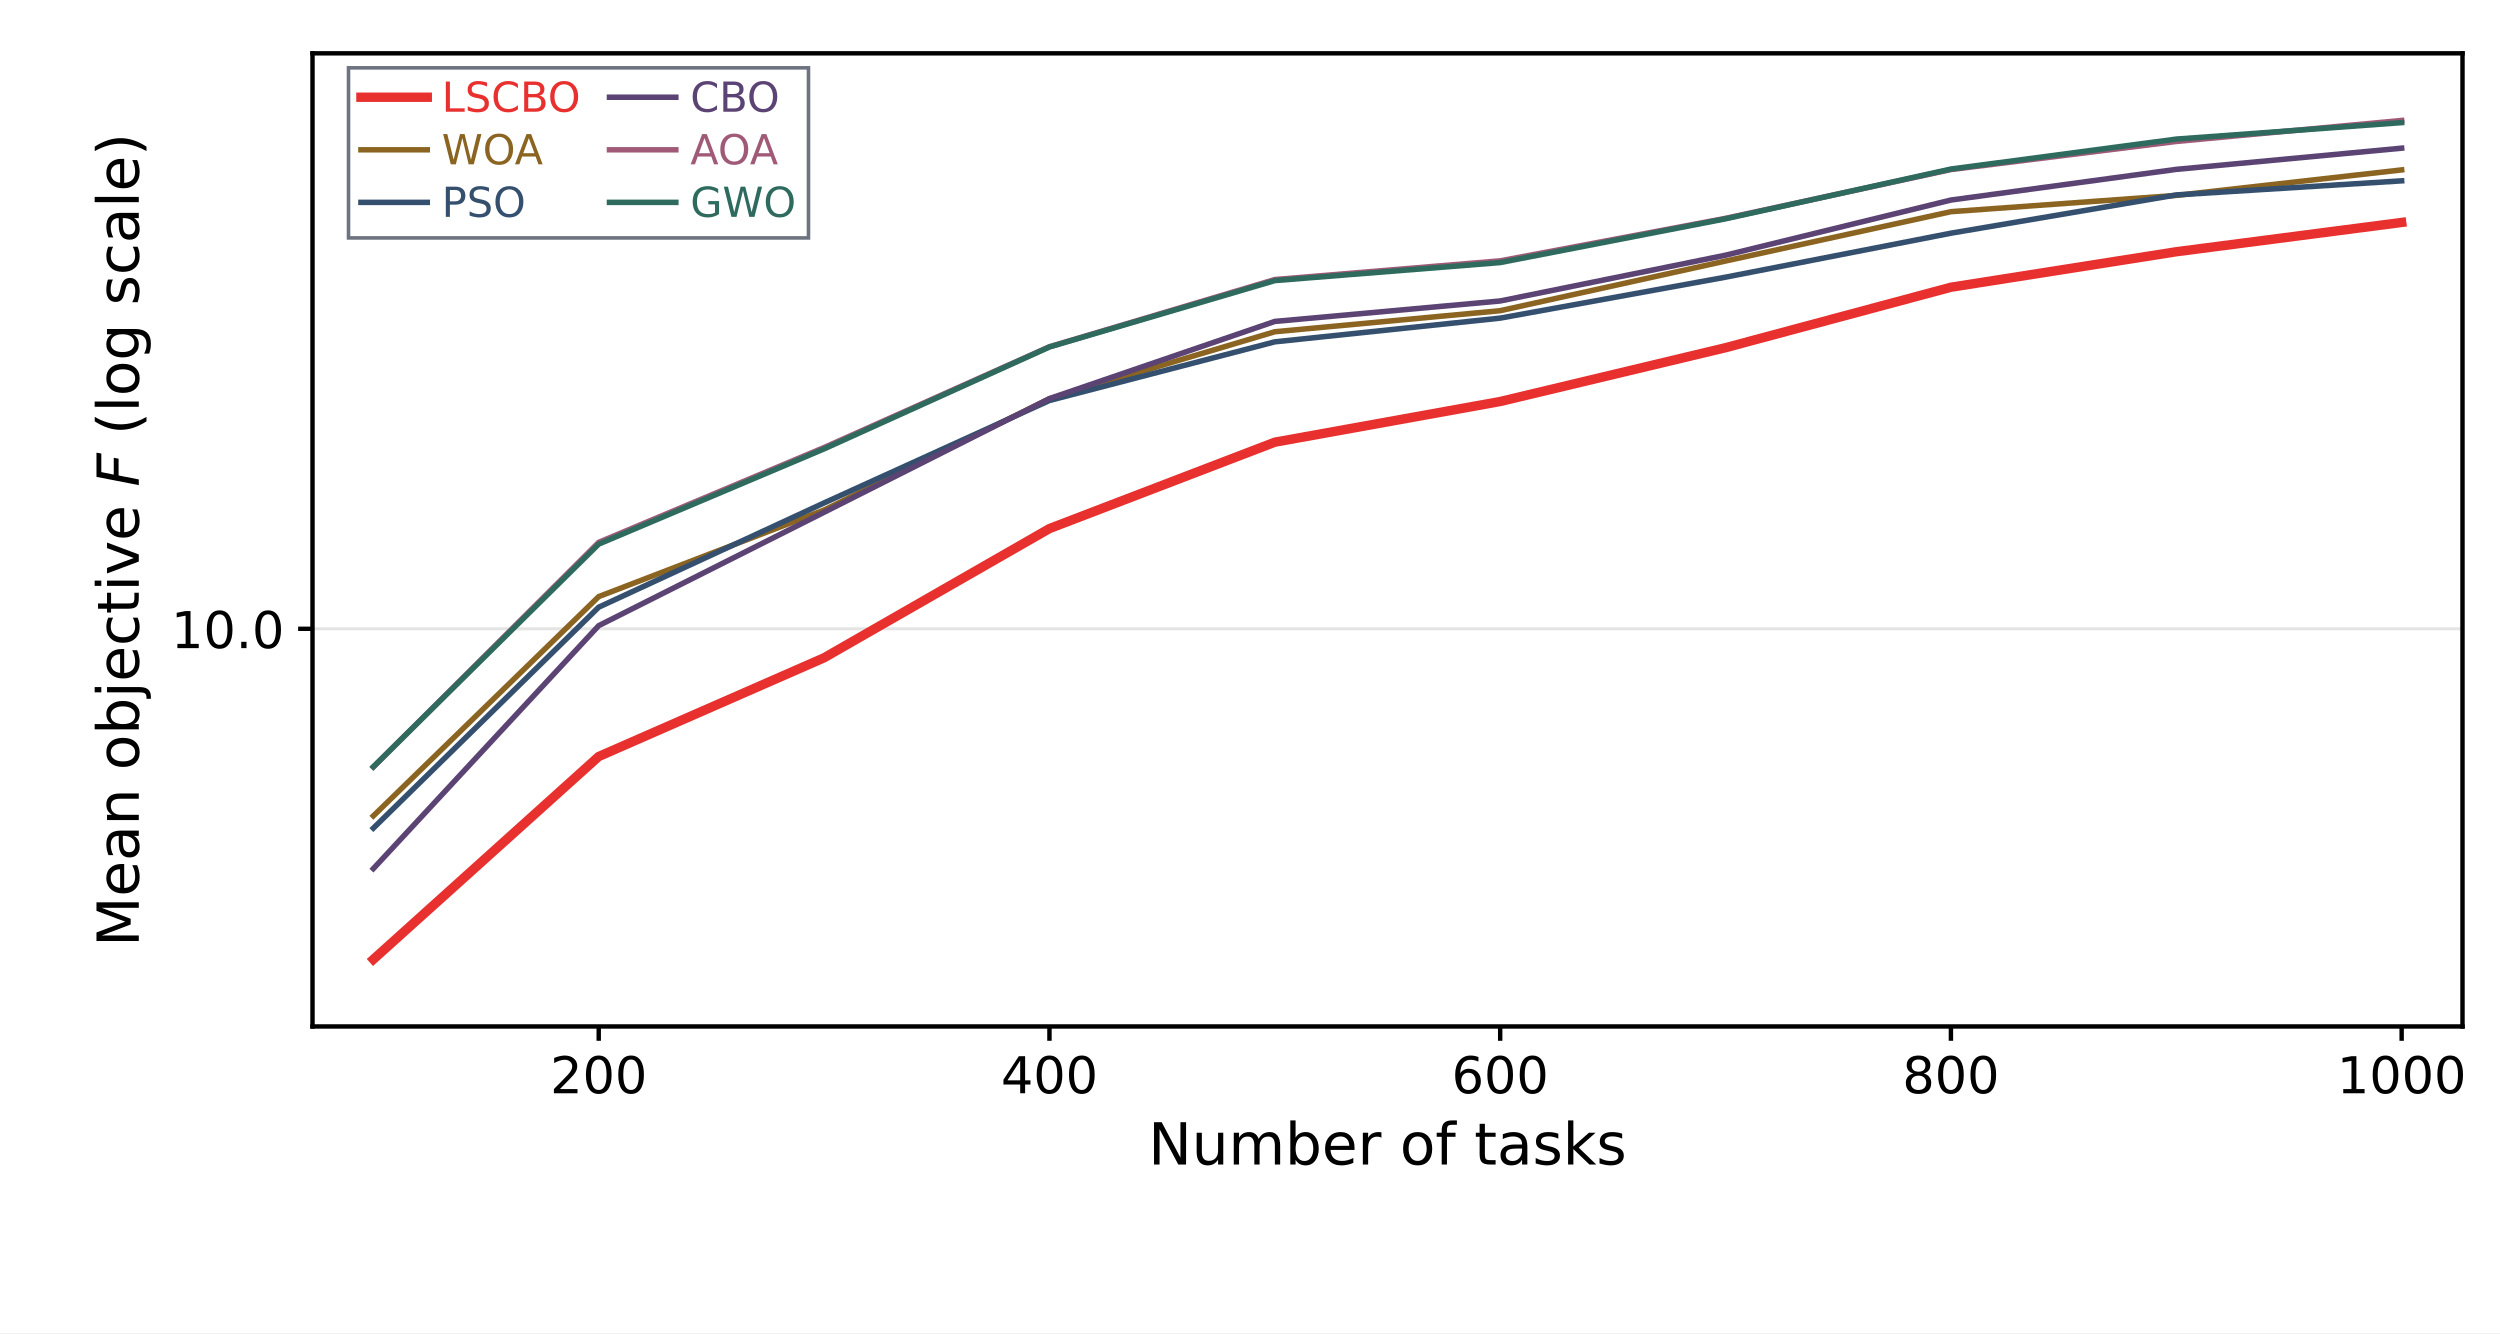
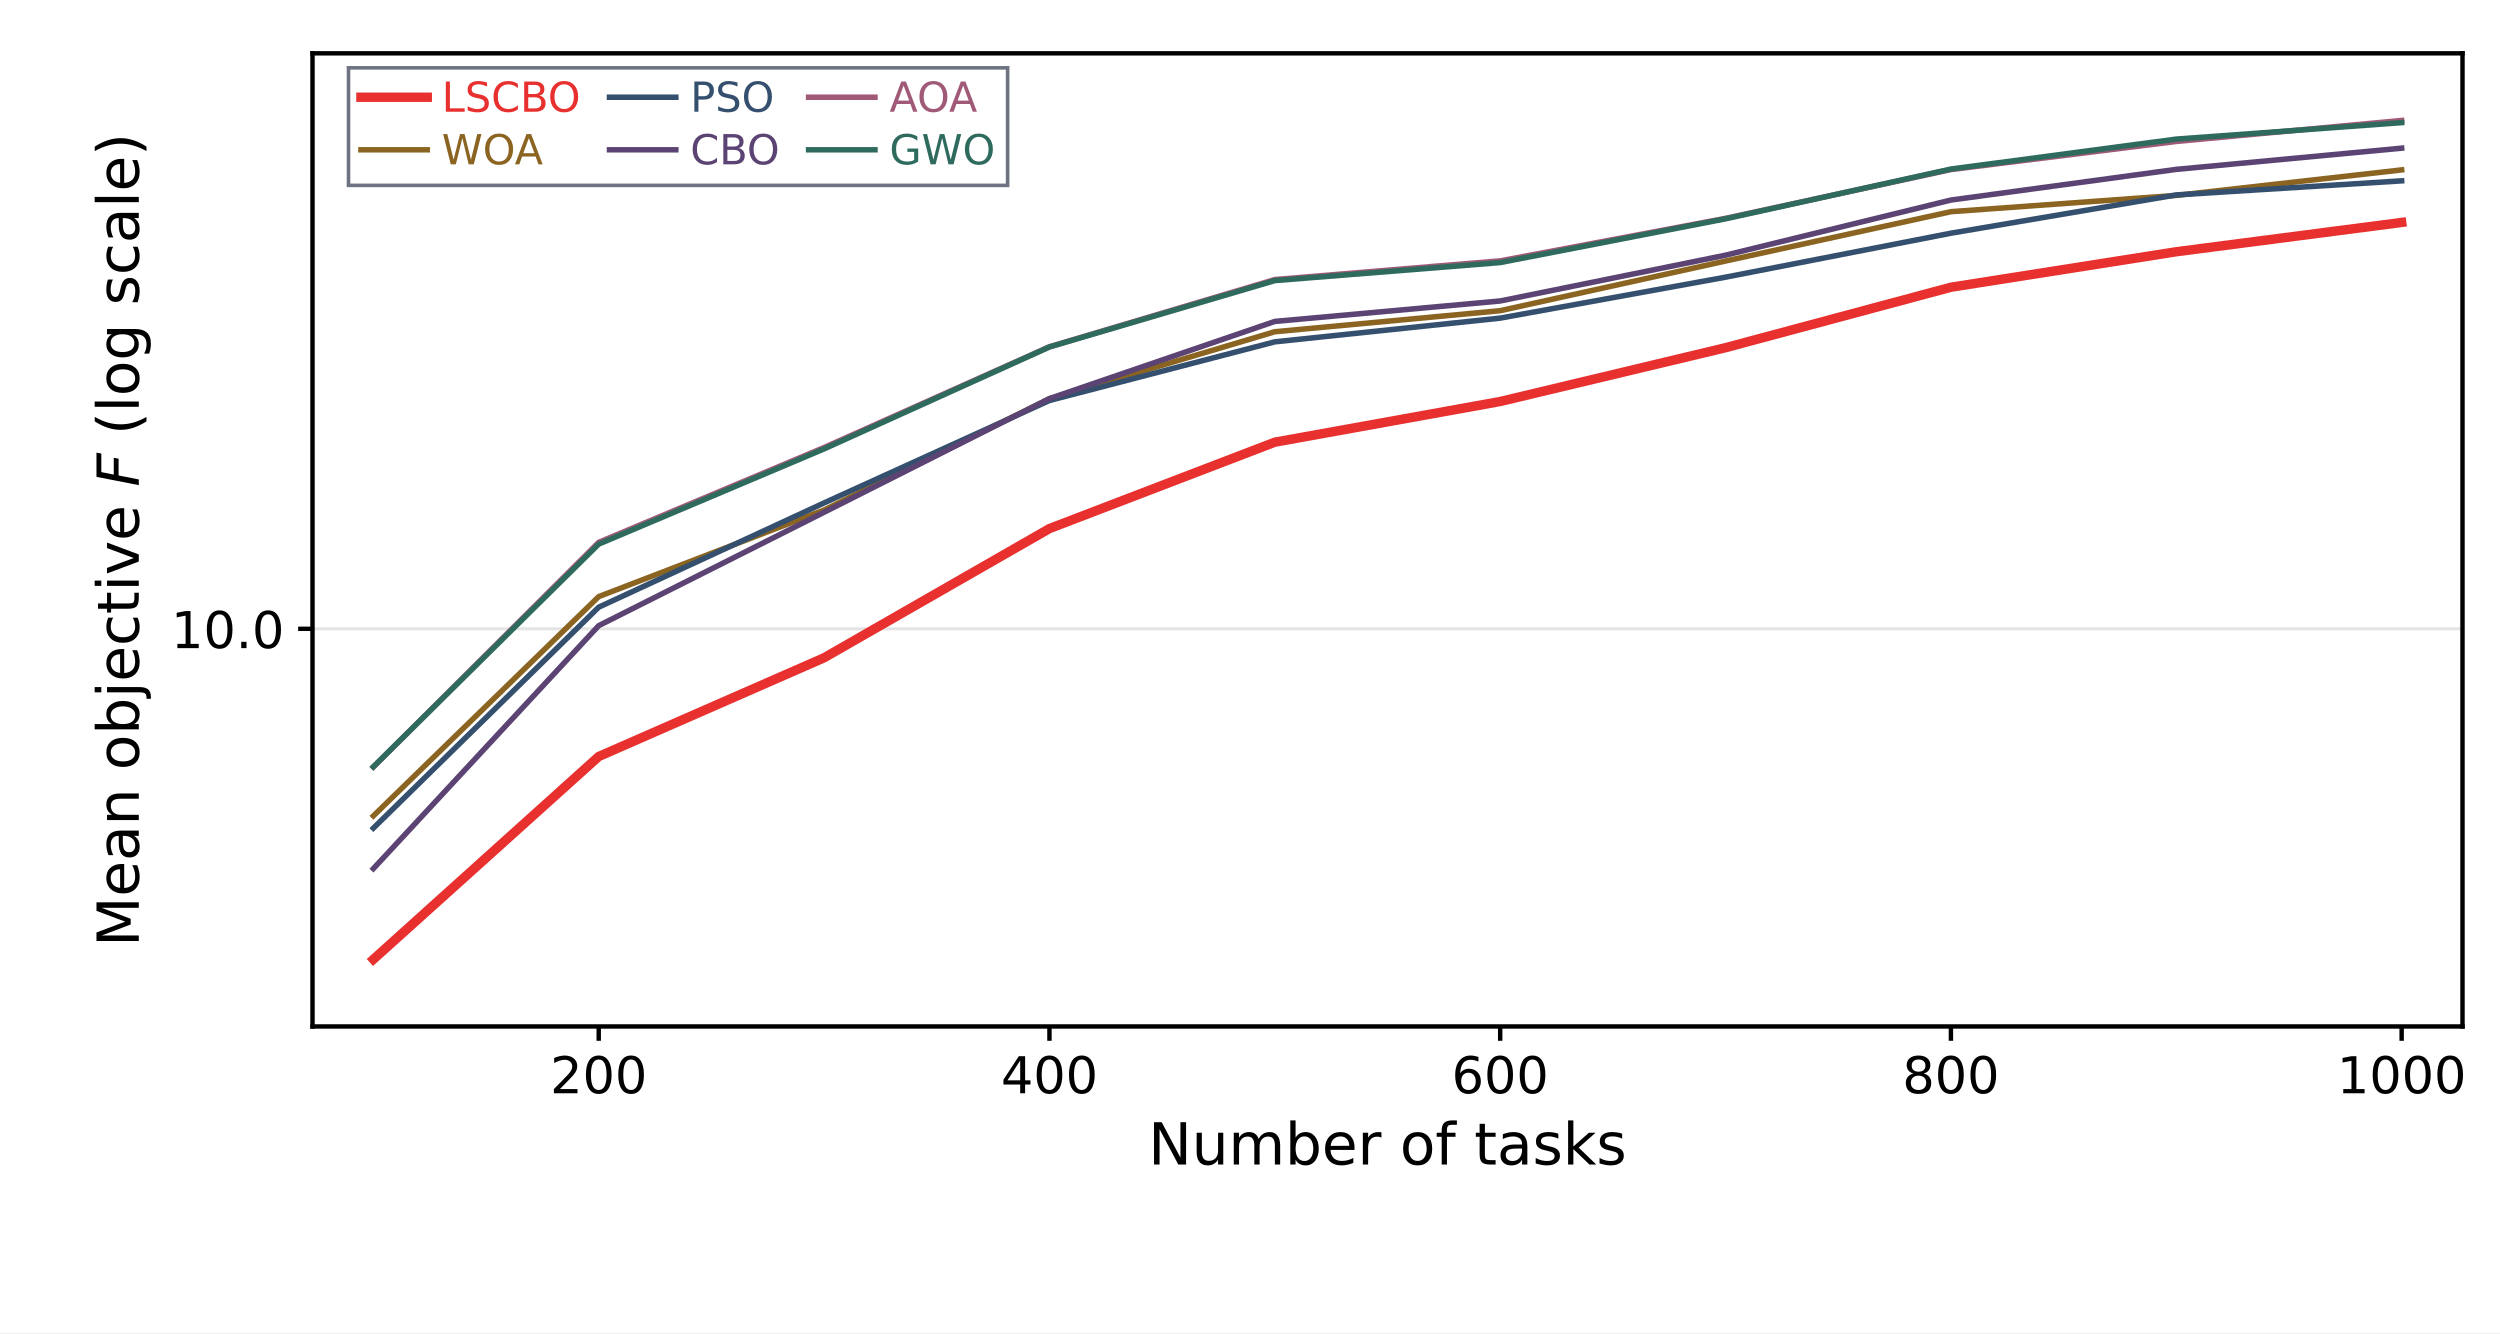
<svg xmlns="http://www.w3.org/2000/svg" xmlns:xlink="http://www.w3.org/1999/xlink" width="452.341pt" height="241.2pt" viewBox="0 0 452.341 241.2" version="1.1">
  <defs>
    <style type="text/css">*{stroke-linejoin: round; stroke-linecap: butt}</style>
  </defs>
  <g id="figure_1">
    <g id="patch_1">
      <path d="M 0 241.2  L 452.341 241.2  L 452.341 0  L 0 0  z " style="fill: #ffffff" />
    </g>
    <g id="axes_1">
      <g id="patch_2">
        <path d="M 56.543 185.724  L 445.556 185.724  L 445.556 9.648  L 56.543 9.648  z " style="fill: #ffffff" />
      </g>
      <g id="matplotlib.axis_1">
        <g id="xtick_1">
          <g id="line2d_1">
            <defs>
-               <path id="m77240b074d" d="M 0 0  L 0 2.6  " style="stroke: #000000; stroke-width: 0.8" />
+               <path id="mbe1acacbac" d="M 0 0  L 0 2.6  " style="stroke: #000000; stroke-width: 0.8" />
            </defs>
            <g>
-               <use xlink:href="#m77240b074d" x="108.33" y="185.724" style="stroke: #000000; stroke-width: 0.8" />
+               <use xlink:href="#mbe1acacbac" x="108.33" y="185.724" style="stroke: #000000; stroke-width: 0.8" />
            </g>
          </g>
          <g id="text_1">
            <text style="font-size: 9.2px; font-family: 'DejaVu Sans'; text-anchor: middle" x="108.33" y="197.815" transform="rotate(-0 108.3296 197.8146)">200</text>
          </g>
        </g>
        <g id="xtick_2">
          <g id="line2d_2">
            <g>
-               <use xlink:href="#m77240b074d" x="189.884" y="185.724" style="stroke: #000000; stroke-width: 0.8" />
+               <use xlink:href="#mbe1acacbac" x="189.884" y="185.724" style="stroke: #000000; stroke-width: 0.8" />
            </g>
          </g>
          <g id="text_2">
            <text style="font-size: 9.2px; font-family: 'DejaVu Sans'; text-anchor: middle" x="189.884" y="197.815" transform="rotate(-0 189.8838 197.8146)">400</text>
          </g>
        </g>
        <g id="xtick_3">
          <g id="line2d_3">
            <g>
-               <use xlink:href="#m77240b074d" x="271.438" y="185.724" style="stroke: #000000; stroke-width: 0.8" />
+               <use xlink:href="#mbe1acacbac" x="271.438" y="185.724" style="stroke: #000000; stroke-width: 0.8" />
            </g>
          </g>
          <g id="text_3">
            <text style="font-size: 9.2px; font-family: 'DejaVu Sans'; text-anchor: middle" x="271.438" y="197.815" transform="rotate(-0 271.438 197.8146)">600</text>
          </g>
        </g>
        <g id="xtick_4">
          <g id="line2d_4">
            <g>
-               <use xlink:href="#m77240b074d" x="352.992" y="185.724" style="stroke: #000000; stroke-width: 0.8" />
+               <use xlink:href="#mbe1acacbac" x="352.992" y="185.724" style="stroke: #000000; stroke-width: 0.8" />
            </g>
          </g>
          <g id="text_4">
            <text style="font-size: 9.2px; font-family: 'DejaVu Sans'; text-anchor: middle" x="352.992" y="197.815" transform="rotate(-0 352.9923 197.8146)">800</text>
          </g>
        </g>
        <g id="xtick_5">
          <g id="line2d_5">
            <g>
-               <use xlink:href="#m77240b074d" x="434.546" y="185.724" style="stroke: #000000; stroke-width: 0.8" />
+               <use xlink:href="#mbe1acacbac" x="434.546" y="185.724" style="stroke: #000000; stroke-width: 0.8" />
            </g>
          </g>
          <g id="text_5">
            <text style="font-size: 9.2px; font-family: 'DejaVu Sans'; text-anchor: middle" x="434.546" y="197.815" transform="rotate(-0 434.5465 197.8146)">1000</text>
          </g>
        </g>
        <g id="text_6">
          <text style="font-size: 10.5px; font-family: 'DejaVu Sans'; text-anchor: middle" x="251.049" y="210.706" transform="rotate(-0 251.0495 210.7062)">Number of tasks</text>
        </g>
      </g>
      <g id="matplotlib.axis_2">
        <g id="ytick_1">
          <g id="line2d_6">
-             <path d="M 56.543 113.771  L 445.556 113.771  " clip-path="url(#p49bac24dd5)" style="fill: none; stroke: #e4e4e4; stroke-width: 0.55; stroke-linecap: square" />
+             <path d="M 56.543 113.771  L 445.556 113.771  " clip-path="url(#p8aee6039ee)" style="fill: none; stroke: #e4e4e4; stroke-width: 0.55; stroke-linecap: square" />
          </g>
          <g id="line2d_7">
            <defs>
-               <path id="m34b069332b" d="M 0 0  L -2.6 0  " style="stroke: #000000; stroke-width: 0.8" />
+               <path id="m0e19b90539" d="M 0 0  L -2.6 0  " style="stroke: #000000; stroke-width: 0.8" />
            </defs>
            <g>
-               <use xlink:href="#m34b069332b" x="56.543" y="113.771" style="stroke: #000000; stroke-width: 0.8" />
+               <use xlink:href="#m0e19b90539" x="56.543" y="113.771" style="stroke: #000000; stroke-width: 0.8" />
            </g>
          </g>
          <g id="text_7">
            <text style="font-size: 9.2px; font-family: 'DejaVu Sans'; text-anchor: end" x="51.443" y="117.267" transform="rotate(-0 51.44268 117.2665)">10.0</text>
          </g>
        </g>
        <g id="text_8">
          <g transform="translate(25.7533 171.291) rotate(-90)">
            <text>
              <tspan x="0" y="-0.641" style="font-size: 10.5px; font-family: 'DejaVu Sans'">M</tspan>
              <tspan x="9.059" y="-0.641" style="font-size: 10.5px; font-family: 'DejaVu Sans'">e</tspan>
              <tspan x="15.519" y="-0.641" style="font-size: 10.5px; font-family: 'DejaVu Sans'">a</tspan>
              <tspan x="21.954" y="-0.641" style="font-size: 10.5px; font-family: 'DejaVu Sans'">n</tspan>
              <tspan x="28.608" y="-0.641" style="font-size: 10.5px; font-family: 'DejaVu Sans'"> </tspan>
              <tspan x="31.946" y="-0.641" style="font-size: 10.5px; font-family: 'DejaVu Sans'">o</tspan>
              <tspan x="38.37" y="-0.641" style="font-size: 10.5px; font-family: 'DejaVu Sans'">b</tspan>
              <tspan x="45.035" y="-0.641" style="font-size: 10.5px; font-family: 'DejaVu Sans'">j</tspan>
              <tspan x="47.952" y="-0.641" style="font-size: 10.5px; font-family: 'DejaVu Sans'">e</tspan>
              <tspan x="54.412" y="-0.641" style="font-size: 10.5px; font-family: 'DejaVu Sans'">c</tspan>
              <tspan x="60.185" y="-0.641" style="font-size: 10.5px; font-family: 'DejaVu Sans'">t</tspan>
              <tspan x="64.302" y="-0.641" style="font-size: 10.5px; font-family: 'DejaVu Sans'">i</tspan>
              <tspan x="67.219" y="-0.641" style="font-size: 10.5px; font-family: 'DejaVu Sans'">v</tspan>
              <tspan x="73.433" y="-0.641" style="font-size: 10.5px; font-family: 'DejaVu Sans'">e</tspan>
              <tspan x="79.893" y="-0.641" style="font-size: 10.5px; font-family: 'DejaVu Sans'"> </tspan>
              <tspan x="89.271" y="-0.641" style="font-size: 10.5px; font-family: 'DejaVu Sans'"> </tspan>
              <tspan x="92.608" y="-0.641" style="font-size: 10.5px; font-family: 'DejaVu Sans'">(</tspan>
              <tspan x="96.705" y="-0.641" style="font-size: 10.5px; font-family: 'DejaVu Sans'">l</tspan>
              <tspan x="99.622" y="-0.641" style="font-size: 10.5px; font-family: 'DejaVu Sans'">o</tspan>
              <tspan x="106.046" y="-0.641" style="font-size: 10.5px; font-family: 'DejaVu Sans'">g</tspan>
              <tspan x="112.711" y="-0.641" style="font-size: 10.5px; font-family: 'DejaVu Sans'"> </tspan>
              <tspan x="116.049" y="-0.641" style="font-size: 10.5px; font-family: 'DejaVu Sans'">s</tspan>
              <tspan x="121.519" y="-0.641" style="font-size: 10.5px; font-family: 'DejaVu Sans'">c</tspan>
              <tspan x="127.292" y="-0.641" style="font-size: 10.5px; font-family: 'DejaVu Sans'">a</tspan>
              <tspan x="133.726" y="-0.641" style="font-size: 10.5px; font-family: 'DejaVu Sans'">l</tspan>
              <tspan x="136.644" y="-0.641" style="font-size: 10.5px; font-family: 'DejaVu Sans'">e</tspan>
              <tspan x="143.104" y="-0.641" style="font-size: 10.5px; font-family: 'DejaVu Sans'">)</tspan>
              <tspan x="83.231" y="-0.641" style="font-style: oblique; font-size: 10.5px; font-family: 'DejaVu Sans'">F</tspan>
            </text>
          </g>
        </g>
      </g>
      <g id="patch_3">
        <path d="M 56.543 185.724  L 56.543 9.648  " style="fill: none; stroke: #000000; stroke-width: 0.8; stroke-linejoin: miter; stroke-linecap: square" />
      </g>
      <g id="patch_4">
        <path d="M 445.556 185.724  L 445.556 9.648  " style="fill: none; stroke: #000000; stroke-width: 0.8; stroke-linejoin: miter; stroke-linecap: square" />
      </g>
      <g id="patch_5">
        <path d="M 56.543 185.724  L 445.556 185.724  " style="fill: none; stroke: #000000; stroke-width: 0.8; stroke-linejoin: miter; stroke-linecap: square" />
      </g>
      <g id="patch_6">
        <path d="M 56.543 9.648  L 445.556 9.648  " style="fill: none; stroke: #000000; stroke-width: 0.8; stroke-linejoin: miter; stroke-linecap: square" />
      </g>
      <g id="curve_Fig6_0_WOA">
-         <path d="M 67.552 147.625  L 108.33 107.944  L 149.107 92.281  L 189.884 72.149  L 230.661 60.023  L 271.438 56.213  L 312.215 47.226  L 352.992 38.3  L 393.769 35.354  L 434.546 30.741  " clip-path="url(#p49bac24dd5)" style="fill: none; stroke: #8a6420; stroke-linecap: square" />
+         <path d="M 67.552 147.625  L 108.33 107.944  L 149.107 92.281  L 189.884 72.149  L 230.661 60.023  L 271.438 56.213  L 312.215 47.226  L 352.992 38.3  L 393.769 35.354  L 434.546 30.741  " clip-path="url(#p8aee6039ee)" style="fill: none; stroke: #8a6420; stroke-linecap: square" />
      </g>
      <g id="curve_Fig6_0_PSO">
-         <path d="M 67.552 149.843  L 108.33 109.86  L 149.107 90.996  L 189.884 72.463  L 230.661 61.849  L 271.438 57.56  L 312.215 50.15  L 352.992 42.192  L 393.769 35.268  L 434.546 32.721  " clip-path="url(#p49bac24dd5)" style="fill: none; stroke: #35506e; stroke-linecap: square" />
+         <path d="M 67.552 149.843  L 108.33 109.86  L 149.107 90.996  L 189.884 72.463  L 230.661 61.849  L 271.438 57.56  L 312.215 50.15  L 352.992 42.192  L 393.769 35.268  L 434.546 32.721  " clip-path="url(#p8aee6039ee)" style="fill: none; stroke: #35506e; stroke-linecap: square" />
      </g>
      <g id="curve_Fig6_0_CBO">
-         <path d="M 67.552 157.168  L 108.33 113.201  L 149.107 92.686  L 189.884 72.116  L 230.661 58.157  L 271.438 54.456  L 312.215 46.172  L 352.992 36.194  L 393.769 30.643  L 434.546 26.808  " clip-path="url(#p49bac24dd5)" style="fill: none; stroke: #5b4373; stroke-linecap: square" />
+         <path d="M 67.552 157.168  L 108.33 113.201  L 149.107 92.686  L 189.884 72.116  L 230.661 58.157  L 271.438 54.456  L 312.215 46.172  L 352.992 36.194  L 393.769 30.643  L 434.546 26.808  " clip-path="url(#p8aee6039ee)" style="fill: none; stroke: #5b4373; stroke-linecap: square" />
      </g>
      <g id="curve_Fig6_0_AOA">
-         <path d="M 67.552 138.791  L 108.33 98.122  L 149.107 80.972  L 189.884 62.738  L 230.661 50.579  L 271.438 47.195  L 312.215 39.502  L 352.992 30.678  L 393.769 25.592  L 434.546 21.791  " clip-path="url(#p49bac24dd5)" style="fill: none; stroke: #a05a78; stroke-linecap: square" />
+         <path d="M 67.552 138.791  L 108.33 98.122  L 149.107 80.972  L 189.884 62.738  L 230.661 50.579  L 271.438 47.195  L 312.215 39.502  L 352.992 30.678  L 393.769 25.592  L 434.546 21.791  " clip-path="url(#p8aee6039ee)" style="fill: none; stroke: #a05a78; stroke-linecap: square" />
      </g>
      <g id="curve_Fig6_0_GWO">
-         <path d="M 67.552 138.731  L 108.33 98.444  L 149.107 81.217  L 189.884 62.774  L 230.661 50.767  L 271.438 47.505  L 312.215 39.587  L 352.992 30.586  L 393.769 25.167  L 434.546 22.185  " clip-path="url(#p49bac24dd5)" style="fill: none; stroke: #2e6b5e; stroke-linecap: square" />
+         <path d="M 67.552 138.731  L 108.33 98.444  L 149.107 81.217  L 189.884 62.774  L 230.661 50.767  L 271.438 47.505  L 312.215 39.587  L 352.992 30.586  L 393.769 25.167  L 434.546 22.185  " clip-path="url(#p8aee6039ee)" style="fill: none; stroke: #2e6b5e; stroke-linecap: square" />
      </g>
      <g id="legend_Fig6_0">
        <g id="patch_7">
-           <path d="M 63.058 43.049  L 146.284 43.049  L 146.284 12.273  L 63.058 12.273  z " style="fill: #ffffff; stroke: #6d7380; stroke-width: 0.65; stroke-linejoin: miter" />
+           <path d="M 63.058 33.54  L 182.315 33.54  L 182.315 12.273  L 63.058 12.273  z " style="fill: #ffffff; stroke: #6d7380; stroke-width: 0.65; stroke-linejoin: miter" />
        </g>
        <g id="legend_line_Fig6_0_LSCBO">
          <path d="M 65.308 17.597  L 71.308 17.597  L 77.308 17.597  " style="fill: none; stroke: #e8302f; stroke-width: 1.7; stroke-linecap: square" />
        </g>
        <g id="text_9">
          <text style="font-size: 7.5px; font-family: 'DejaVu Sans'; text-anchor: start; fill: #e8302f" x="79.933" y="20.222" transform="rotate(-0 79.93281 20.22183)">LSCBO</text>
        </g>
        <g id="legend_line_Fig6_0_WOA">
          <path d="M 65.308 27.105  L 71.308 27.105  L 77.308 27.105  " style="fill: none; stroke: #8a6420; stroke-linecap: square" />
        </g>
        <g id="text_10">
          <text style="font-size: 7.5px; font-family: 'DejaVu Sans'; text-anchor: start; fill: #8a6420" x="79.933" y="29.73" transform="rotate(-0 79.93281 29.73042)">WOA</text>
        </g>
        <g id="legend_line_Fig6_0_PSO">
-           <path d="M 65.308 36.614  L 71.308 36.614  L 77.308 36.614  " style="fill: none; stroke: #35506e; stroke-linecap: square" />
+           <path d="M 110.279 17.597  L 116.279 17.597  L 122.279 17.597  " style="fill: none; stroke: #35506e; stroke-linecap: square" />
        </g>
        <g id="text_11">
-           <text style="font-size: 7.5px; font-family: 'DejaVu Sans'; text-anchor: start; fill: #35506e" x="79.933" y="39.239" transform="rotate(-0 79.93281 39.23902)">PSO</text>
+           <text style="font-size: 7.5px; font-family: 'DejaVu Sans'; text-anchor: start; fill: #35506e" x="124.904" y="20.222" transform="rotate(-0 124.9035 20.22183)">PSO</text>
        </g>
        <g id="legend_line_Fig6_0_CBO">
-           <path d="M 110.279 17.597  L 116.279 17.597  L 122.279 17.597  " style="fill: none; stroke: #5b4373; stroke-linecap: square" />
+           <path d="M 110.279 27.105  L 116.279 27.105  L 122.279 27.105  " style="fill: none; stroke: #5b4373; stroke-linecap: square" />
        </g>
        <g id="text_12">
-           <text style="font-size: 7.5px; font-family: 'DejaVu Sans'; text-anchor: start; fill: #5b4373" x="124.904" y="20.222" transform="rotate(-0 124.9035 20.22183)">CBO</text>
+           <text style="font-size: 7.5px; font-family: 'DejaVu Sans'; text-anchor: start; fill: #5b4373" x="124.904" y="29.73" transform="rotate(-0 124.9035 29.73042)">CBO</text>
        </g>
        <g id="legend_line_Fig6_0_AOA">
-           <path d="M 110.279 27.105  L 116.279 27.105  L 122.279 27.105  " style="fill: none; stroke: #a05a78; stroke-linecap: square" />
+           <path d="M 146.309 17.597  L 152.309 17.597  L 158.309 17.597  " style="fill: none; stroke: #a05a78; stroke-linecap: square" />
        </g>
        <g id="text_13">
-           <text style="font-size: 7.5px; font-family: 'DejaVu Sans'; text-anchor: start; fill: #a05a78" x="124.904" y="29.73" transform="rotate(-0 124.9035 29.73042)">AOA</text>
+           <text style="font-size: 7.5px; font-family: 'DejaVu Sans'; text-anchor: start; fill: #a05a78" x="160.934" y="20.222" transform="rotate(-0 160.934 20.22183)">AOA</text>
        </g>
        <g id="legend_line_Fig6_0_GWO">
-           <path d="M 110.279 36.614  L 116.279 36.614  L 122.279 36.614  " style="fill: none; stroke: #2e6b5e; stroke-linecap: square" />
+           <path d="M 146.309 27.105  L 152.309 27.105  L 158.309 27.105  " style="fill: none; stroke: #2e6b5e; stroke-linecap: square" />
        </g>
        <g id="text_14">
-           <text style="font-size: 7.5px; font-family: 'DejaVu Sans'; text-anchor: start; fill: #2e6b5e" x="124.904" y="39.239" transform="rotate(-0 124.9035 39.23902)">GWO</text>
+           <text style="font-size: 7.5px; font-family: 'DejaVu Sans'; text-anchor: start; fill: #2e6b5e" x="160.934" y="29.73" transform="rotate(-0 160.934 29.73042)">GWO</text>
        </g>
      </g>
      <g id="curve_Fig6_0_LSCBO">
-         <path d="M 67.552 173.581  L 108.33 136.877  L 149.107 119.016  L 189.884 95.636  L 230.661 80.006  L 271.438 72.646  L 312.215 62.909  L 352.992 51.969  L 393.769 45.548  L 434.546 40.247  " clip-path="url(#p49bac24dd5)" style="fill: none; stroke: #e8302f; stroke-width: 1.7; stroke-linecap: square" />
+         <path d="M 67.552 173.581  L 108.33 136.877  L 149.107 119.016  L 189.884 95.636  L 230.661 80.006  L 271.438 72.646  L 312.215 62.909  L 352.992 51.969  L 393.769 45.548  L 434.546 40.247  " clip-path="url(#p8aee6039ee)" style="fill: none; stroke: #e8302f; stroke-width: 1.7; stroke-linecap: square" />
      </g>
    </g>
  </g>
  <defs>
-     <clipPath id="p49bac24dd5">
+     <clipPath id="p8aee6039ee">
      <rect x="56.543" y="9.648" width="389.014" height="176.076" />
    </clipPath>
  </defs>
</svg>
